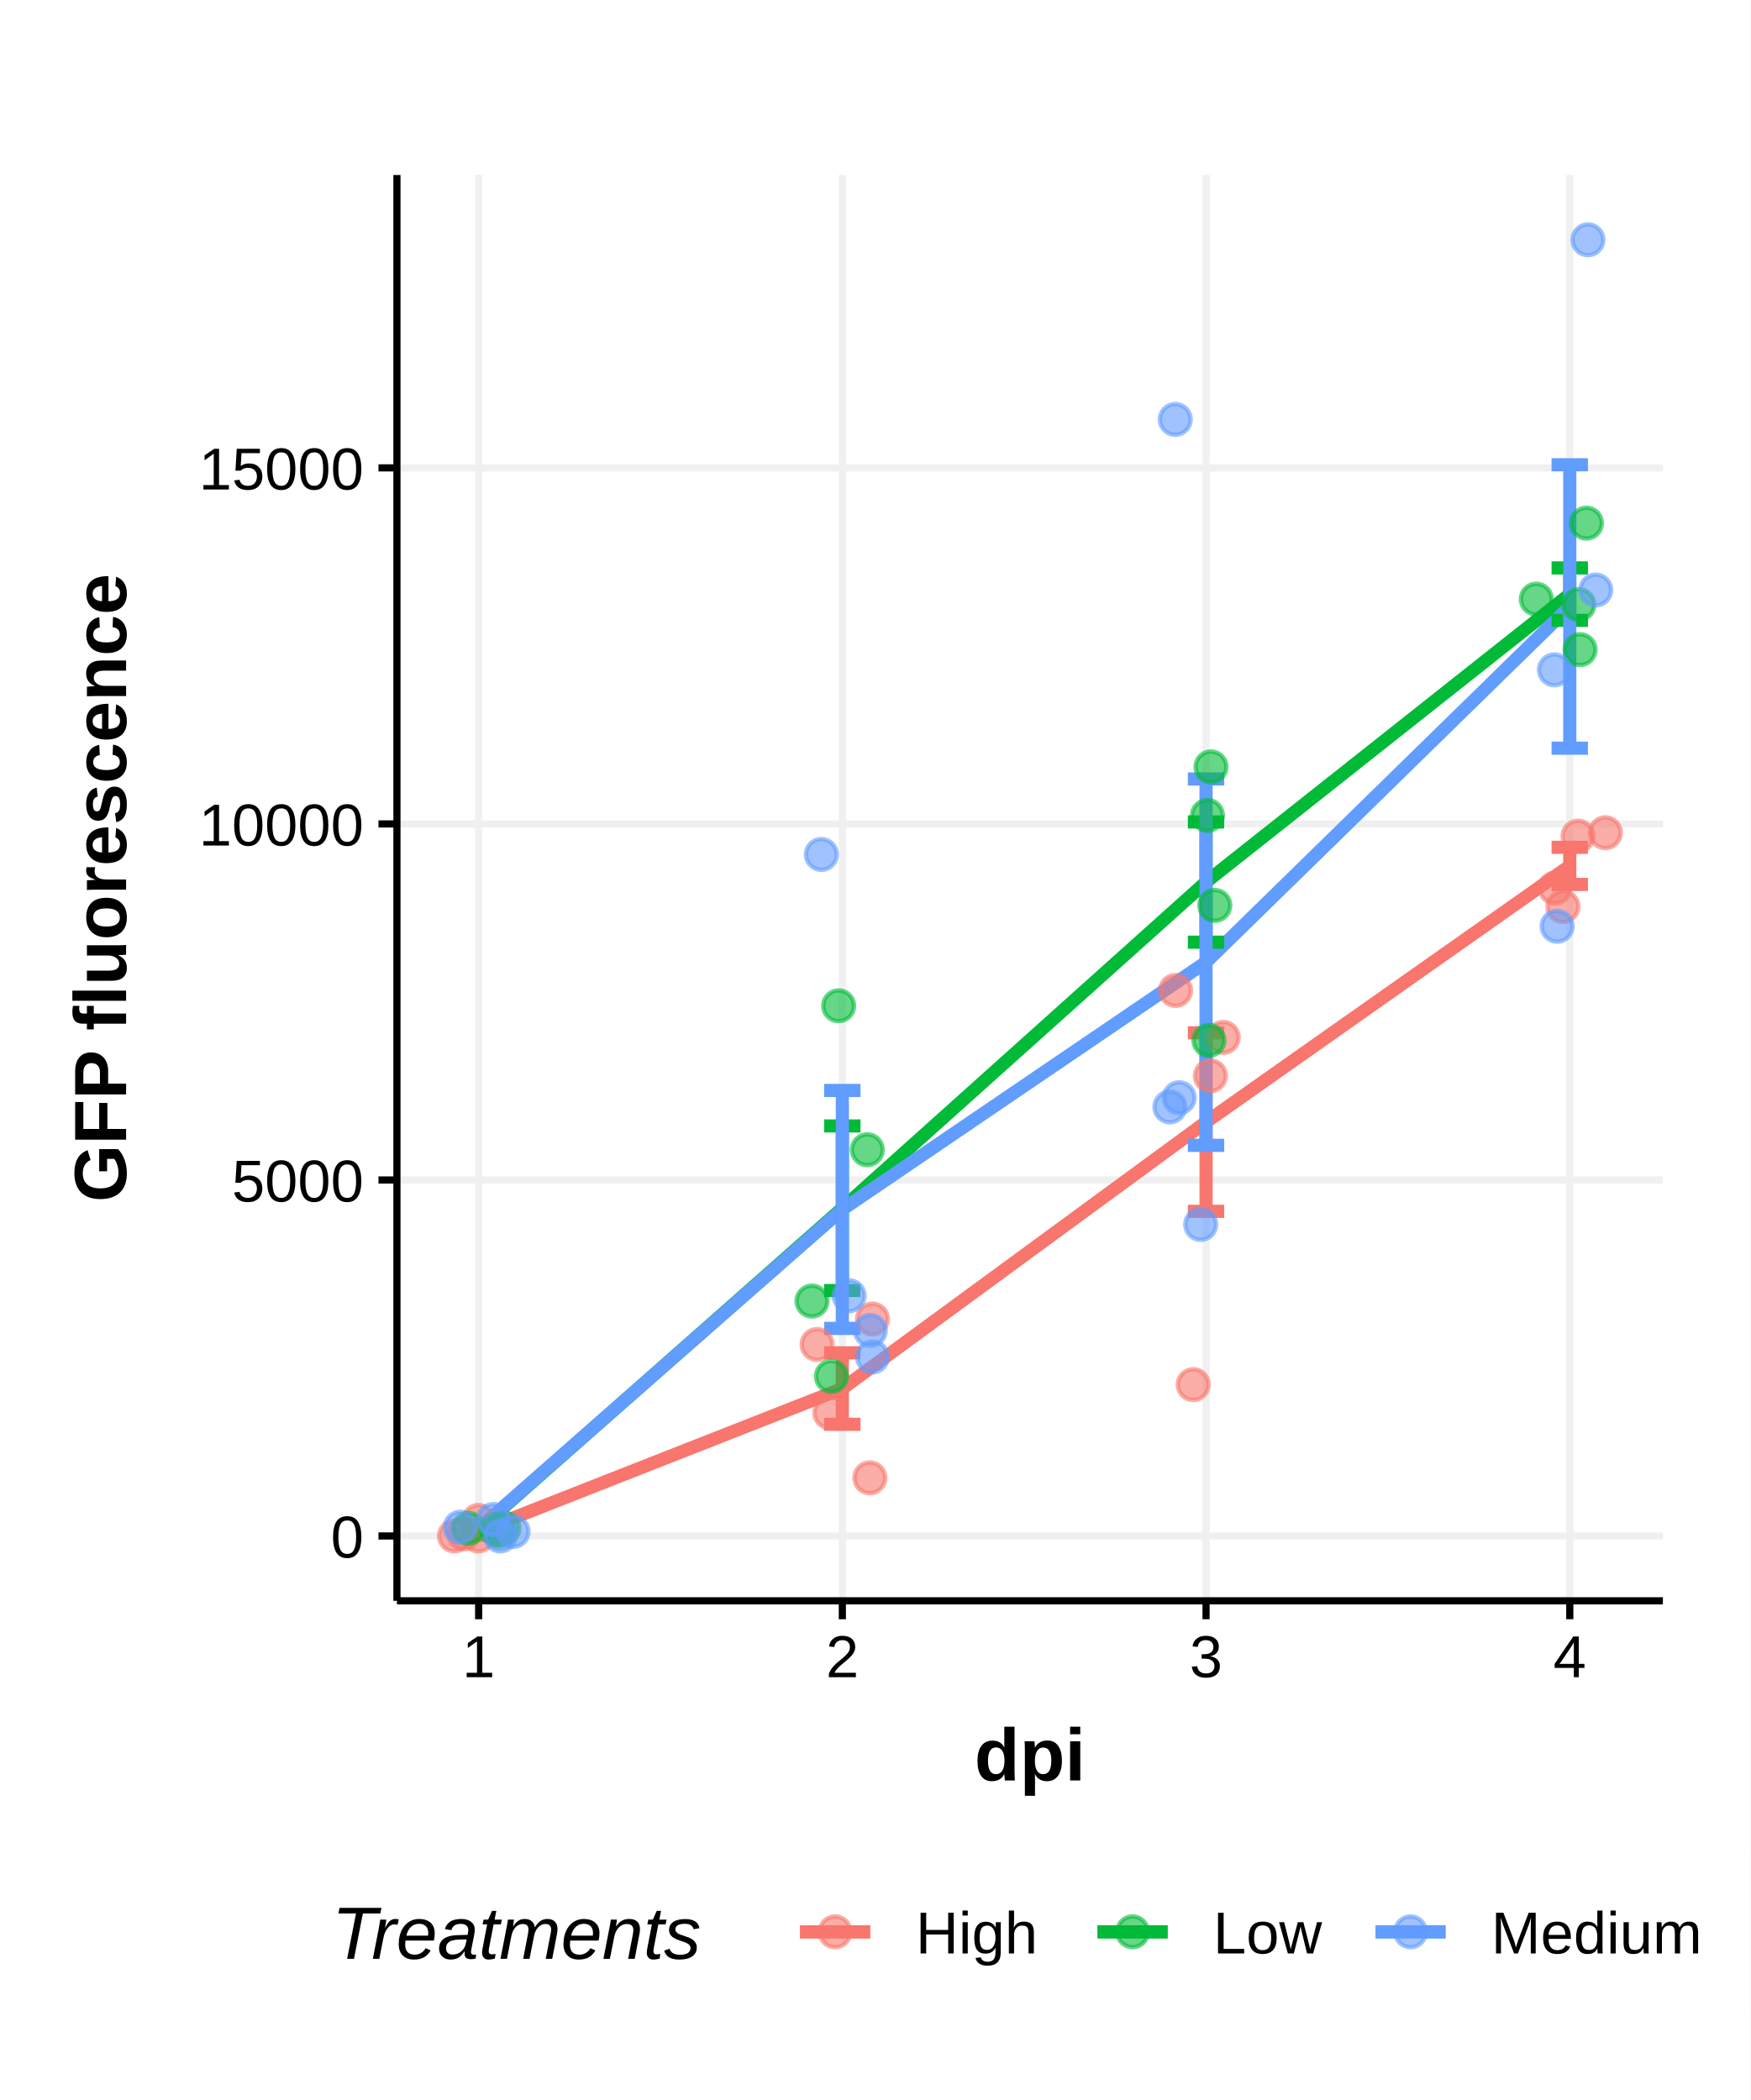
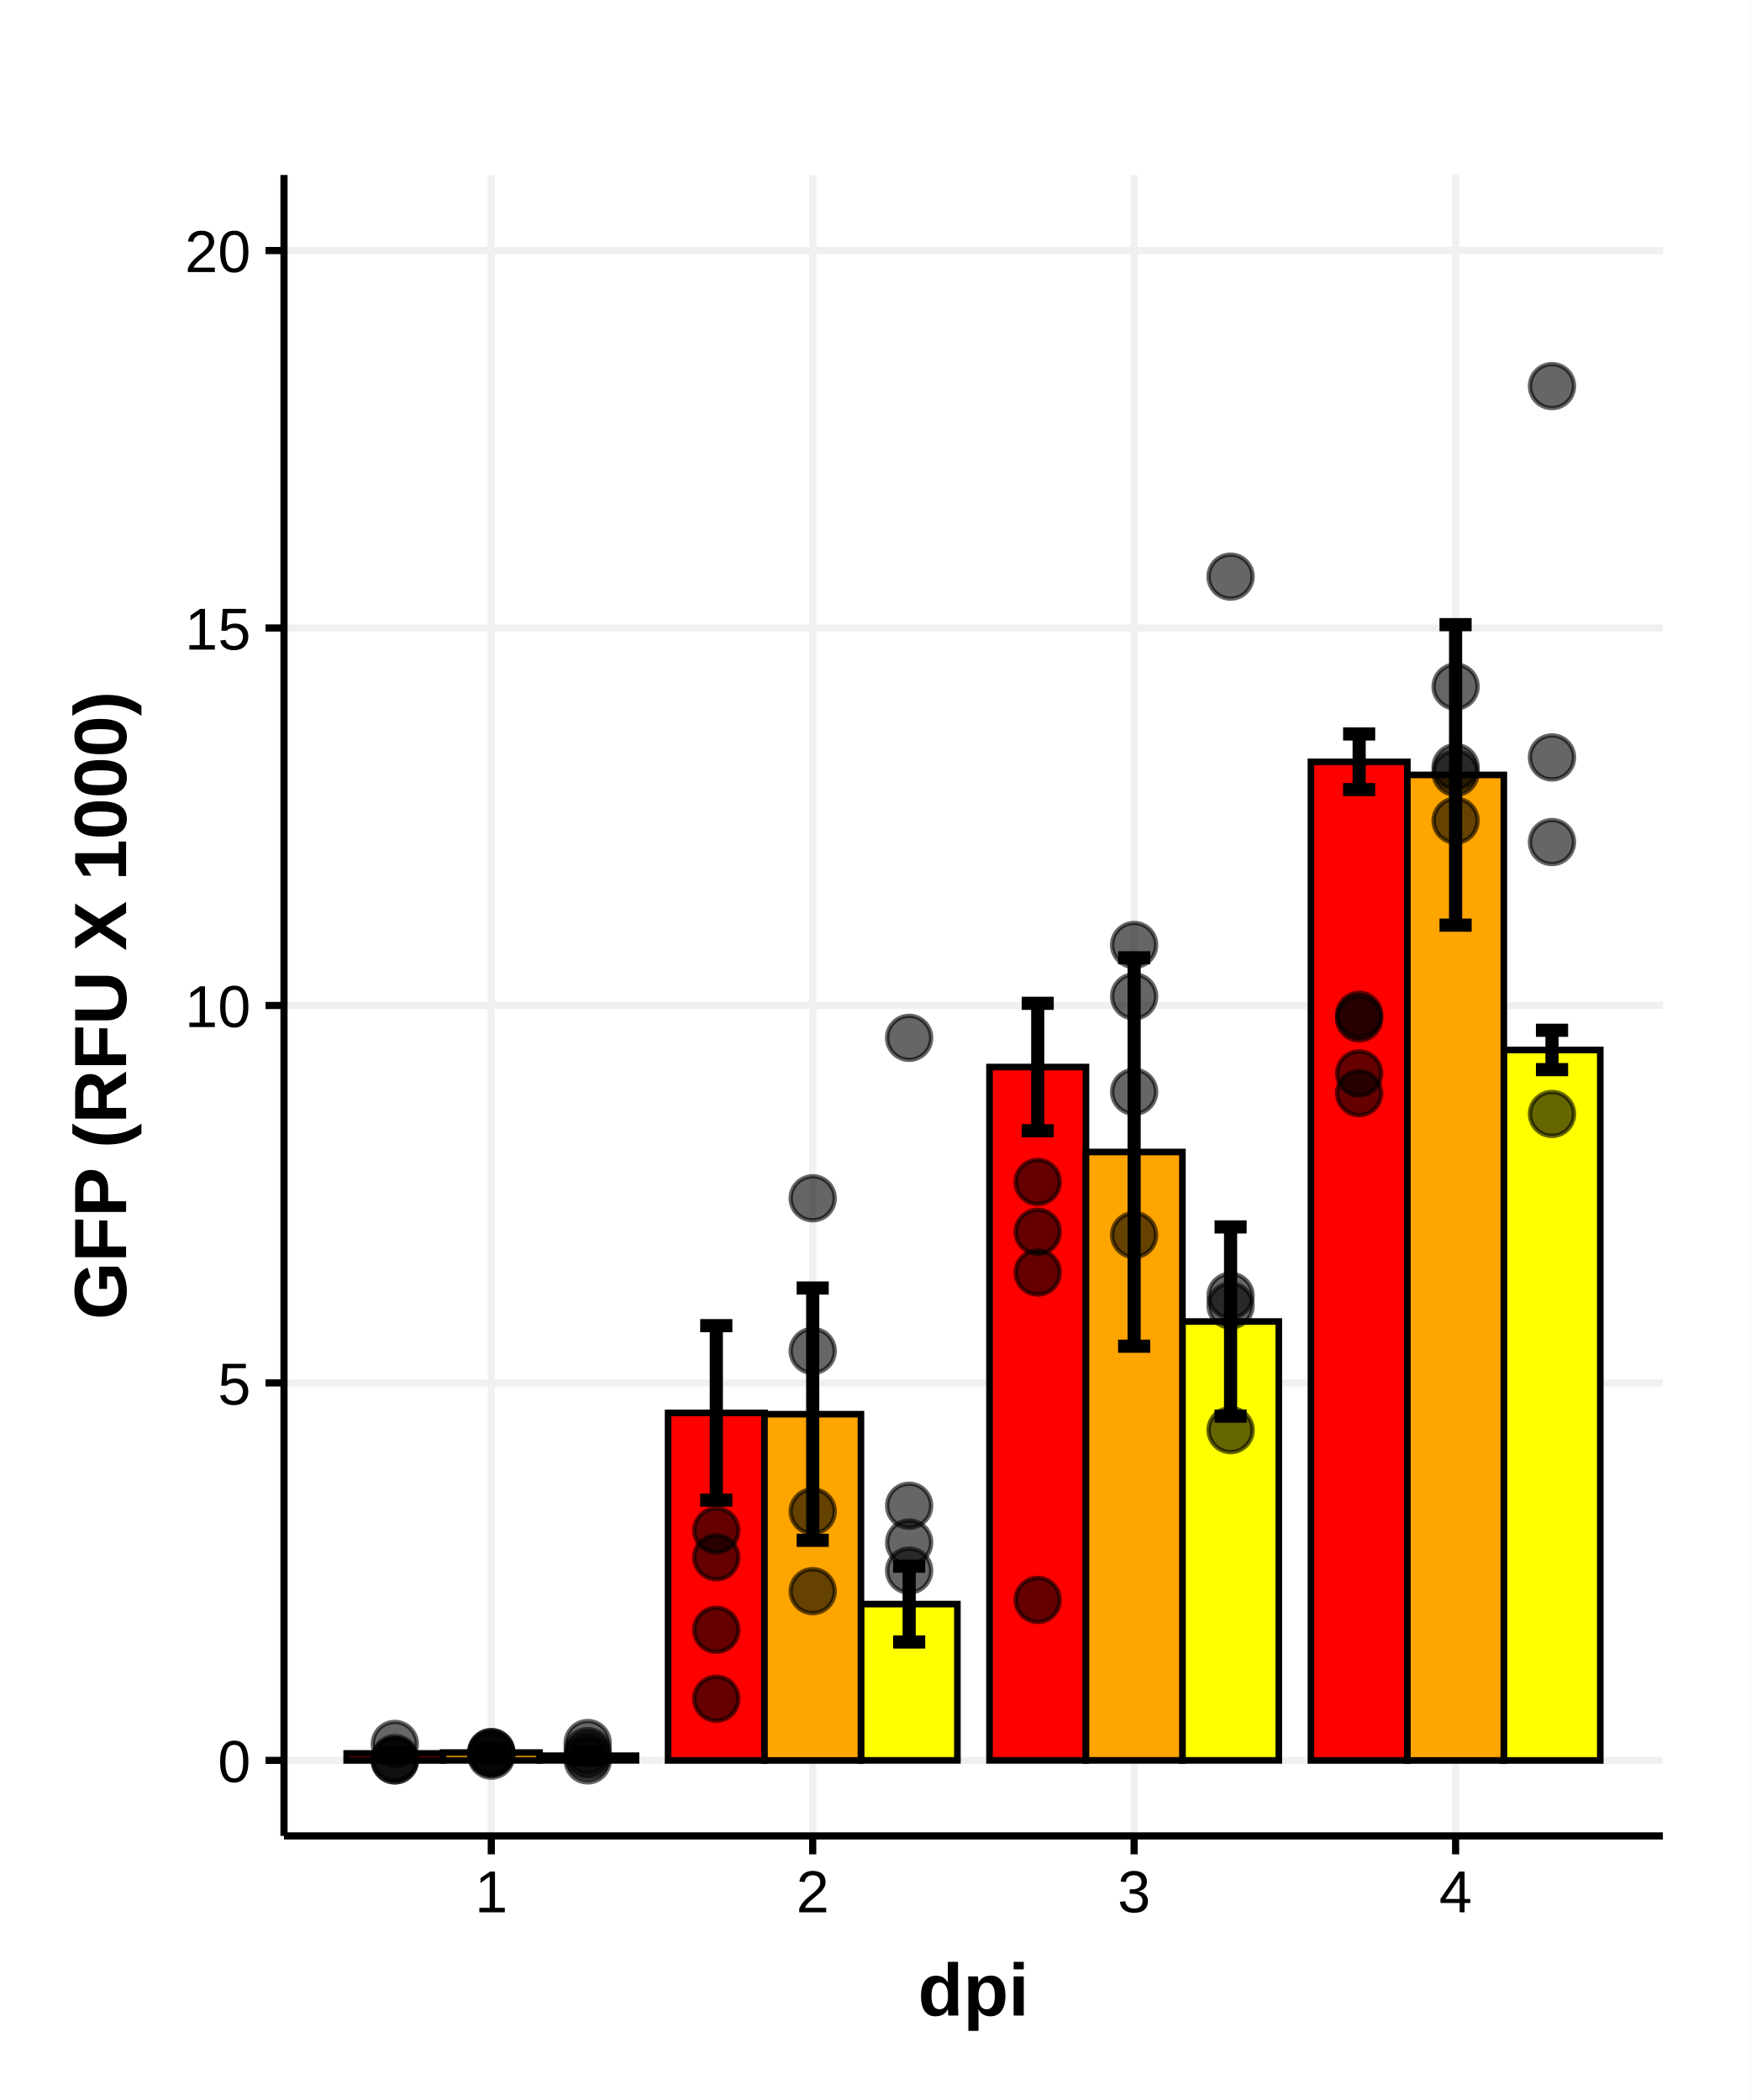
<svg xmlns="http://www.w3.org/2000/svg" class="svglite" width="283.46pt" height="340.16pt" viewBox="0 0 283.46 340.16">
  <defs>
    <style type="text/css">
    .svglite line, .svglite polyline, .svglite polygon, .svglite path, .svglite rect, .svglite circle {
      fill: none;
      stroke: #000000;
      stroke-linecap: round;
      stroke-linejoin: round;
      stroke-miterlimit: 10.00;
    }
  </style>
  </defs>
  <rect width="100%" height="100%" style="stroke: none; fill: #FFFFFF;" />
  <defs>
    <clipPath id="cpMC4wMHwyODMuNDZ8MC4wMHwzNDAuMTY=">
      <rect x="0.00" y="0.00" width="283.46" height="340.16" />
    </clipPath>
  </defs>
  <g clip-path="url(#cpMC4wMHwyODMuNDZ8MC4wMHwzNDAuMTY=)">
    <rect x="0.00" y="0.00" width="283.46" height="340.16" style="stroke-width: 1.16; stroke: none; fill: #FFFFFF;" />
  </g>
  <defs>
-     <clipPath id="cpNjQuMjh8MjY5LjI5fDI4LjM1fDI1OS4zMA==">
-       <rect x="64.28" y="28.35" width="205.01" height="230.95" />
+     <clipPath id="cpNDUuOTl8MjY5LjI5fDI4LjM1fDI5Ny4zOA==">
+       <rect x="45.99" y="28.35" width="223.31" height="269.04" />
    </clipPath>
  </defs>
-   <g clip-path="url(#cpNjQuMjh8MjY5LjI5fDI4LjM1fDI1OS4zMA==)">
-     <rect x="64.28" y="28.35" width="205.01" height="230.95" style="stroke-width: 1.16; stroke: none; fill: #FFFFFF;" />
-     <polyline points="64.28,248.80 269.29,248.80 " style="stroke-width: 1.16; stroke: #F0F0F0; stroke-linecap: butt;" />
-     <polyline points="64.28,191.13 269.29,191.13 " style="stroke-width: 1.16; stroke: #F0F0F0; stroke-linecap: butt;" />
-     <polyline points="64.28,133.46 269.29,133.46 " style="stroke-width: 1.16; stroke: #F0F0F0; stroke-linecap: butt;" />
-     <polyline points="64.28,75.79 269.29,75.79 " style="stroke-width: 1.16; stroke: #F0F0F0; stroke-linecap: butt;" />
-     <polyline points="77.51,259.30 77.51,28.35 " style="stroke-width: 1.16; stroke: #F0F0F0; stroke-linecap: butt;" />
-     <polyline points="136.41,259.30 136.41,28.35 " style="stroke-width: 1.16; stroke: #F0F0F0; stroke-linecap: butt;" />
-     <polyline points="195.31,259.30 195.31,28.35 " style="stroke-width: 1.16; stroke: #F0F0F0; stroke-linecap: butt;" />
-     <polyline points="254.21,259.30 254.21,28.35 " style="stroke-width: 1.16; stroke: #F0F0F0; stroke-linecap: butt;" />
-     <polyline points="77.51,248.08 136.41,224.92 195.31,181.75 254.21,140.26 " style="stroke-width: 2.13; stroke: #F8766D; stroke-linecap: butt;" />
-     <polyline points="77.51,247.73 136.41,195.71 195.31,142.87 254.21,96.24 " style="stroke-width: 2.13; stroke: #00BA38; stroke-linecap: butt;" />
-     <polyline points="77.51,247.60 136.41,195.90 195.31,155.85 254.21,98.24 " style="stroke-width: 2.13; stroke: #619CFF; stroke-linecap: butt;" />
-     <polyline points="74.57,247.47 80.46,247.47 " style="stroke-width: 2.13; stroke: #F8766D; stroke-linecap: butt;" />
-     <polyline points="77.51,247.47 77.51,248.69 " style="stroke-width: 2.13; stroke: #F8766D; stroke-linecap: butt;" />
-     <polyline points="74.57,248.69 80.46,248.69 " style="stroke-width: 2.13; stroke: #F8766D; stroke-linecap: butt;" />
-     <polyline points="133.46,219.13 139.35,219.13 " style="stroke-width: 2.13; stroke: #F8766D; stroke-linecap: butt;" />
-     <polyline points="136.41,219.13 136.41,230.71 " style="stroke-width: 2.13; stroke: #F8766D; stroke-linecap: butt;" />
-     <polyline points="133.46,230.71 139.35,230.71 " style="stroke-width: 2.13; stroke: #F8766D; stroke-linecap: butt;" />
-     <polyline points="192.36,167.30 198.25,167.30 " style="stroke-width: 2.13; stroke: #F8766D; stroke-linecap: butt;" />
-     <polyline points="195.31,167.30 195.31,196.21 " style="stroke-width: 2.13; stroke: #F8766D; stroke-linecap: butt;" />
-     <polyline points="192.36,196.21 198.25,196.21 " style="stroke-width: 2.13; stroke: #F8766D; stroke-linecap: butt;" />
-     <polyline points="251.26,137.25 257.15,137.25 " style="stroke-width: 2.13; stroke: #F8766D; stroke-linecap: butt;" />
-     <polyline points="254.21,137.25 254.21,143.26 " style="stroke-width: 2.13; stroke: #F8766D; stroke-linecap: butt;" />
-     <polyline points="251.26,143.26 257.15,143.26 " style="stroke-width: 2.13; stroke: #F8766D; stroke-linecap: butt;" />
-     <polyline points="74.57,247.60 80.46,247.60 " style="stroke-width: 2.13; stroke: #00BA38; stroke-linecap: butt;" />
-     <polyline points="77.51,247.60 77.51,247.86 " style="stroke-width: 2.13; stroke: #00BA38; stroke-linecap: butt;" />
-     <polyline points="74.57,247.86 80.46,247.86 " style="stroke-width: 2.13; stroke: #00BA38; stroke-linecap: butt;" />
-     <polyline points="133.46,182.38 139.35,182.38 " style="stroke-width: 2.13; stroke: #00BA38; stroke-linecap: butt;" />
-     <polyline points="136.41,182.38 136.41,209.04 " style="stroke-width: 2.13; stroke: #00BA38; stroke-linecap: butt;" />
-     <polyline points="133.46,209.04 139.35,209.04 " style="stroke-width: 2.13; stroke: #00BA38; stroke-linecap: butt;" />
-     <polyline points="192.36,133.14 198.25,133.14 " style="stroke-width: 2.13; stroke: #00BA38; stroke-linecap: butt;" />
-     <polyline points="195.31,133.14 195.31,152.61 " style="stroke-width: 2.13; stroke: #00BA38; stroke-linecap: butt;" />
-     <polyline points="192.36,152.61 198.25,152.61 " style="stroke-width: 2.13; stroke: #00BA38; stroke-linecap: butt;" />
-     <polyline points="251.26,91.99 257.15,91.99 " style="stroke-width: 2.13; stroke: #00BA38; stroke-linecap: butt;" />
-     <polyline points="254.21,91.99 254.21,100.48 " style="stroke-width: 2.13; stroke: #00BA38; stroke-linecap: butt;" />
-     <polyline points="251.26,100.48 257.15,100.48 " style="stroke-width: 2.13; stroke: #00BA38; stroke-linecap: butt;" />
-     <polyline points="74.57,247.03 80.46,247.03 " style="stroke-width: 2.13; stroke: #619CFF; stroke-linecap: butt;" />
-     <polyline points="77.51,247.03 77.51,248.17 " style="stroke-width: 2.13; stroke: #619CFF; stroke-linecap: butt;" />
-     <polyline points="74.57,248.17 80.46,248.17 " style="stroke-width: 2.13; stroke: #619CFF; stroke-linecap: butt;" />
-     <polyline points="133.46,176.63 139.35,176.63 " style="stroke-width: 2.13; stroke: #619CFF; stroke-linecap: butt;" />
-     <polyline points="136.41,176.63 136.41,215.18 " style="stroke-width: 2.13; stroke: #619CFF; stroke-linecap: butt;" />
-     <polyline points="133.46,215.18 139.35,215.18 " style="stroke-width: 2.13; stroke: #619CFF; stroke-linecap: butt;" />
-     <polyline points="192.36,126.18 198.25,126.18 " style="stroke-width: 2.13; stroke: #619CFF; stroke-linecap: butt;" />
-     <polyline points="195.31,126.18 195.31,185.52 " style="stroke-width: 2.13; stroke: #619CFF; stroke-linecap: butt;" />
-     <polyline points="192.36,185.52 198.25,185.52 " style="stroke-width: 2.13; stroke: #619CFF; stroke-linecap: butt;" />
-     <polyline points="251.26,75.28 257.15,75.28 " style="stroke-width: 2.13; stroke: #619CFF; stroke-linecap: butt;" />
-     <polyline points="254.21,75.28 254.21,121.19 " style="stroke-width: 2.13; stroke: #619CFF; stroke-linecap: butt;" />
-     <polyline points="251.26,121.19 257.15,121.19 " style="stroke-width: 2.13; stroke: #619CFF; stroke-linecap: butt;" />
-     <circle cx="73.60" cy="248.80" r="2.49" style="stroke-width: 0.71; stroke: #F8766D; stroke-opacity: 0.60; fill: #F8766D; fill-opacity: 0.60;" />
-     <circle cx="141.29" cy="213.66" r="2.49" style="stroke-width: 0.71; stroke: #F8766D; stroke-opacity: 0.60; fill: #F8766D; fill-opacity: 0.60;" />
-     <circle cx="198.09" cy="168.04" r="2.49" style="stroke-width: 0.71; stroke: #F8766D; stroke-opacity: 0.60; fill: #F8766D; fill-opacity: 0.60;" />
-     <circle cx="259.97" cy="134.89" r="2.49" style="stroke-width: 0.71; stroke: #F8766D; stroke-opacity: 0.60; fill: #F8766D; fill-opacity: 0.60;" />
-     <circle cx="75.09" cy="248.46" r="2.49" style="stroke-width: 0.71; stroke: #F8766D; stroke-opacity: 0.60; fill: #F8766D; fill-opacity: 0.60;" />
-     <circle cx="134.38" cy="228.85" r="2.49" style="stroke-width: 0.71; stroke: #F8766D; stroke-opacity: 0.60; fill: #F8766D; fill-opacity: 0.60;" />
-     <circle cx="196.01" cy="174.26" r="2.49" style="stroke-width: 0.71; stroke: #F8766D; stroke-opacity: 0.60; fill: #F8766D; fill-opacity: 0.60;" />
-     <circle cx="251.81" cy="143.84" r="2.49" style="stroke-width: 0.71; stroke: #F8766D; stroke-opacity: 0.60; fill: #F8766D; fill-opacity: 0.60;" />
-     <circle cx="77.47" cy="248.80" r="2.49" style="stroke-width: 0.71; stroke: #F8766D; stroke-opacity: 0.60; fill: #F8766D; fill-opacity: 0.60;" />
-     <circle cx="140.86" cy="239.38" r="2.49" style="stroke-width: 0.71; stroke: #F8766D; stroke-opacity: 0.60; fill: #F8766D; fill-opacity: 0.60;" />
-     <circle cx="193.23" cy="224.28" r="2.49" style="stroke-width: 0.71; stroke: #F8766D; stroke-opacity: 0.60; fill: #F8766D; fill-opacity: 0.60;" />
-     <circle cx="255.55" cy="135.44" r="2.49" style="stroke-width: 0.71; stroke: #F8766D; stroke-opacity: 0.60; fill: #F8766D; fill-opacity: 0.60;" />
-     <circle cx="77.49" cy="246.28" r="2.49" style="stroke-width: 0.71; stroke: #F8766D; stroke-opacity: 0.60; fill: #F8766D; fill-opacity: 0.60;" />
-     <circle cx="132.32" cy="217.78" r="2.49" style="stroke-width: 0.71; stroke: #F8766D; stroke-opacity: 0.60; fill: #F8766D; fill-opacity: 0.60;" />
-     <circle cx="190.37" cy="160.43" r="2.49" style="stroke-width: 0.71; stroke: #F8766D; stroke-opacity: 0.60; fill: #F8766D; fill-opacity: 0.60;" />
-     <circle cx="253.10" cy="146.86" r="2.49" style="stroke-width: 0.71; stroke: #F8766D; stroke-opacity: 0.60; fill: #F8766D; fill-opacity: 0.60;" />
-     <circle cx="75.86" cy="247.55" r="2.49" style="stroke-width: 0.71; stroke: #00BA38; stroke-opacity: 0.60; fill: #00BA38; fill-opacity: 0.60;" />
-     <circle cx="131.49" cy="210.75" r="2.49" style="stroke-width: 0.71; stroke: #00BA38; stroke-opacity: 0.60; fill: #00BA38; fill-opacity: 0.60;" />
-     <circle cx="196.11" cy="124.22" r="2.49" style="stroke-width: 0.71; stroke: #00BA38; stroke-opacity: 0.60; fill: #00BA38; fill-opacity: 0.60;" />
-     <circle cx="255.88" cy="105.23" r="2.49" style="stroke-width: 0.71; stroke: #00BA38; stroke-opacity: 0.60; fill: #00BA38; fill-opacity: 0.60;" />
-     <circle cx="80.88" cy="248.08" r="2.49" style="stroke-width: 0.71; stroke: #00BA38; stroke-opacity: 0.60; fill: #00BA38; fill-opacity: 0.60;" />
-     <circle cx="135.81" cy="162.92" r="2.49" style="stroke-width: 0.71; stroke: #00BA38; stroke-opacity: 0.60; fill: #00BA38; fill-opacity: 0.60;" />
-     <circle cx="196.73" cy="146.66" r="2.49" style="stroke-width: 0.71; stroke: #00BA38; stroke-opacity: 0.60; fill: #00BA38; fill-opacity: 0.60;" />
-     <circle cx="255.69" cy="97.93" r="2.49" style="stroke-width: 0.71; stroke: #00BA38; stroke-opacity: 0.60; fill: #00BA38; fill-opacity: 0.60;" />
-     <circle cx="81.64" cy="247.52" r="2.49" style="stroke-width: 0.71; stroke: #00BA38; stroke-opacity: 0.60; fill: #00BA38; fill-opacity: 0.60;" />
-     <circle cx="134.64" cy="222.94" r="2.49" style="stroke-width: 0.71; stroke: #00BA38; stroke-opacity: 0.60; fill: #00BA38; fill-opacity: 0.60;" />
-     <circle cx="195.77" cy="168.53" r="2.49" style="stroke-width: 0.71; stroke: #00BA38; stroke-opacity: 0.60; fill: #00BA38; fill-opacity: 0.60;" />
-     <circle cx="248.79" cy="97.05" r="2.49" style="stroke-width: 0.71; stroke: #00BA38; stroke-opacity: 0.60; fill: #00BA38; fill-opacity: 0.60;" />
-     <circle cx="80.39" cy="247.77" r="2.49" style="stroke-width: 0.71; stroke: #00BA38; stroke-opacity: 0.60; fill: #00BA38; fill-opacity: 0.60;" />
-     <circle cx="140.45" cy="186.24" r="2.49" style="stroke-width: 0.71; stroke: #00BA38; stroke-opacity: 0.60; fill: #00BA38; fill-opacity: 0.60;" />
-     <circle cx="195.53" cy="132.08" r="2.49" style="stroke-width: 0.71; stroke: #00BA38; stroke-opacity: 0.60; fill: #00BA38; fill-opacity: 0.60;" />
-     <circle cx="256.91" cy="84.74" r="2.49" style="stroke-width: 0.71; stroke: #00BA38; stroke-opacity: 0.60; fill: #00BA38; fill-opacity: 0.60;" />
-     <circle cx="74.53" cy="247.38" r="2.49" style="stroke-width: 0.71; stroke: #619CFF; stroke-opacity: 0.60; fill: #619CFF; fill-opacity: 0.60;" />
-     <circle cx="141.30" cy="219.80" r="2.49" style="stroke-width: 0.71; stroke: #619CFF; stroke-opacity: 0.60; fill: #619CFF; fill-opacity: 0.60;" />
-     <circle cx="189.45" cy="179.30" r="2.49" style="stroke-width: 0.71; stroke: #619CFF; stroke-opacity: 0.60; fill: #619CFF; fill-opacity: 0.60;" />
-     <circle cx="257.15" cy="38.84" r="2.49" style="stroke-width: 0.71; stroke: #619CFF; stroke-opacity: 0.60; fill: #619CFF; fill-opacity: 0.60;" />
-     <circle cx="81.02" cy="248.80" r="2.49" style="stroke-width: 0.71; stroke: #619CFF; stroke-opacity: 0.60; fill: #619CFF; fill-opacity: 0.60;" />
-     <circle cx="137.51" cy="209.89" r="2.49" style="stroke-width: 0.71; stroke: #619CFF; stroke-opacity: 0.60; fill: #619CFF; fill-opacity: 0.60;" />
-     <circle cx="194.44" cy="198.34" r="2.49" style="stroke-width: 0.71; stroke: #619CFF; stroke-opacity: 0.60; fill: #619CFF; fill-opacity: 0.60;" />
-     <circle cx="258.41" cy="95.57" r="2.49" style="stroke-width: 0.71; stroke: #619CFF; stroke-opacity: 0.60; fill: #619CFF; fill-opacity: 0.60;" />
-     <circle cx="79.89" cy="246.14" r="2.49" style="stroke-width: 0.71; stroke: #619CFF; stroke-opacity: 0.60; fill: #619CFF; fill-opacity: 0.60;" />
-     <circle cx="133.01" cy="138.41" r="2.49" style="stroke-width: 0.71; stroke: #619CFF; stroke-opacity: 0.60; fill: #619CFF; fill-opacity: 0.60;" />
-     <circle cx="190.32" cy="67.94" r="2.49" style="stroke-width: 0.71; stroke: #619CFF; stroke-opacity: 0.60; fill: #619CFF; fill-opacity: 0.60;" />
-     <circle cx="252.16" cy="150.04" r="2.49" style="stroke-width: 0.71; stroke: #619CFF; stroke-opacity: 0.60; fill: #619CFF; fill-opacity: 0.60;" />
-     <circle cx="83.09" cy="248.08" r="2.49" style="stroke-width: 0.71; stroke: #619CFF; stroke-opacity: 0.60; fill: #619CFF; fill-opacity: 0.60;" />
-     <circle cx="140.94" cy="215.51" r="2.49" style="stroke-width: 0.71; stroke: #619CFF; stroke-opacity: 0.60; fill: #619CFF; fill-opacity: 0.60;" />
-     <circle cx="190.96" cy="177.81" r="2.49" style="stroke-width: 0.71; stroke: #619CFF; stroke-opacity: 0.60; fill: #619CFF; fill-opacity: 0.60;" />
-     <circle cx="251.72" cy="108.50" r="2.49" style="stroke-width: 0.71; stroke: #619CFF; stroke-opacity: 0.60; fill: #619CFF; fill-opacity: 0.60;" />
-     <rect x="64.28" y="28.35" width="205.01" height="230.95" style="stroke-width: 1.16; stroke: none;" />
+   <g clip-path="url(#cpNDUuOTl8MjY5LjI5fDI4LjM1fDI5Ny4zOA==)">
+     <rect x="45.99" y="28.35" width="223.31" height="269.04" style="stroke-width: 1.16; stroke: none; fill: #FFFFFF;" />
+     <polyline points="45.99,285.15 269.29,285.15 " style="stroke-width: 1.16; stroke: #F0F0F0; stroke-linecap: butt;" />
+     <polyline points="45.99,224.01 269.29,224.01 " style="stroke-width: 1.16; stroke: #F0F0F0; stroke-linecap: butt;" />
+     <polyline points="45.99,162.87 269.29,162.87 " style="stroke-width: 1.16; stroke: #F0F0F0; stroke-linecap: butt;" />
+     <polyline points="45.99,101.72 269.29,101.72 " style="stroke-width: 1.16; stroke: #F0F0F0; stroke-linecap: butt;" />
+     <polyline points="45.99,40.58 269.29,40.58 " style="stroke-width: 1.16; stroke: #F0F0F0; stroke-linecap: butt;" />
+     <polyline points="79.56,297.38 79.56,28.35 " style="stroke-width: 1.16; stroke: #F0F0F0; stroke-linecap: butt;" />
+     <polyline points="131.61,297.38 131.61,28.35 " style="stroke-width: 1.16; stroke: #F0F0F0; stroke-linecap: butt;" />
+     <polyline points="183.66,297.38 183.66,28.35 " style="stroke-width: 1.16; stroke: #F0F0F0; stroke-linecap: butt;" />
+     <polyline points="235.72,297.38 235.72,28.35 " style="stroke-width: 1.16; stroke: #F0F0F0; stroke-linecap: butt;" />
+     <rect x="87.37" y="284.39" width="15.62" height="0.76" style="stroke-width: 1.07; stroke-linecap: square; stroke-linejoin: miter; fill: #FFFF00;" />
+     <rect x="139.42" y="259.83" width="15.62" height="25.32" style="stroke-width: 1.07; stroke-linecap: square; stroke-linejoin: miter; fill: #FFFF00;" />
+     <rect x="191.47" y="214.06" width="15.62" height="71.09" style="stroke-width: 1.07; stroke-linecap: square; stroke-linejoin: miter; fill: #FFFF00;" />
+     <rect x="243.53" y="170.07" width="15.62" height="115.09" style="stroke-width: 1.07; stroke-linecap: square; stroke-linejoin: miter; fill: #FFFF00;" />
+     <rect x="56.14" y="284.02" width="15.62" height="1.14" style="stroke-width: 1.07; stroke-linecap: square; stroke-linejoin: miter; fill: #FF0000;" />
+     <rect x="108.19" y="228.87" width="15.62" height="56.29" style="stroke-width: 1.07; stroke-linecap: square; stroke-linejoin: miter; fill: #FF0000;" />
+     <rect x="160.24" y="172.84" width="15.62" height="112.31" style="stroke-width: 1.07; stroke-linecap: square; stroke-linejoin: miter; fill: #FF0000;" />
+     <rect x="212.29" y="123.40" width="15.62" height="161.76" style="stroke-width: 1.07; stroke-linecap: square; stroke-linejoin: miter; fill: #FF0000;" />
+     <rect x="71.75" y="283.88" width="15.62" height="1.27" style="stroke-width: 1.07; stroke-linecap: square; stroke-linejoin: miter; fill: #FFA500;" />
+     <rect x="123.80" y="229.07" width="15.62" height="56.09" style="stroke-width: 1.07; stroke-linecap: square; stroke-linejoin: miter; fill: #FFA500;" />
+     <rect x="175.86" y="186.60" width="15.62" height="98.55" style="stroke-width: 1.07; stroke-linecap: square; stroke-linejoin: miter; fill: #FFA500;" />
+     <rect x="227.91" y="125.52" width="15.62" height="159.64" style="stroke-width: 1.07; stroke-linecap: square; stroke-linejoin: miter; fill: #FFA500;" />
+     <polyline points="92.57,283.75 97.78,283.75 " style="stroke-width: 2.13; stroke-linecap: butt;" />
+     <polyline points="95.17,283.75 95.17,285.04 " style="stroke-width: 2.13; stroke-linecap: butt;" />
+     <polyline points="92.57,285.04 97.78,285.04 " style="stroke-width: 2.13; stroke-linecap: butt;" />
+     <polyline points="144.63,253.69 149.83,253.69 " style="stroke-width: 2.13; stroke-linecap: butt;" />
+     <polyline points="147.23,253.69 147.23,265.97 " style="stroke-width: 2.13; stroke-linecap: butt;" />
+     <polyline points="144.63,265.97 149.83,265.97 " style="stroke-width: 2.13; stroke-linecap: butt;" />
+     <polyline points="196.68,198.74 201.88,198.74 " style="stroke-width: 2.13; stroke-linecap: butt;" />
+     <polyline points="199.28,198.74 199.28,229.39 " style="stroke-width: 2.13; stroke-linecap: butt;" />
+     <polyline points="196.68,229.39 201.88,229.39 " style="stroke-width: 2.13; stroke-linecap: butt;" />
+     <polyline points="248.73,166.88 253.94,166.88 " style="stroke-width: 2.13; stroke-linecap: butt;" />
+     <polyline points="251.33,166.88 251.33,173.26 " style="stroke-width: 2.13; stroke-linecap: butt;" />
+     <polyline points="248.73,173.26 253.94,173.26 " style="stroke-width: 2.13; stroke-linecap: butt;" />
+     <polyline points="61.34,283.88 66.55,283.88 " style="stroke-width: 2.13; stroke-linecap: butt;" />
+     <polyline points="63.94,283.88 63.94,284.15 " style="stroke-width: 2.13; stroke-linecap: butt;" />
+     <polyline points="61.34,284.15 66.55,284.15 " style="stroke-width: 2.13; stroke-linecap: butt;" />
+     <polyline points="113.39,214.73 118.60,214.73 " style="stroke-width: 2.13; stroke-linecap: butt;" />
+     <polyline points="116.00,214.73 116.00,243.00 " style="stroke-width: 2.13; stroke-linecap: butt;" />
+     <polyline points="113.39,243.00 118.60,243.00 " style="stroke-width: 2.13; stroke-linecap: butt;" />
+     <polyline points="165.45,162.52 170.65,162.52 " style="stroke-width: 2.13; stroke-linecap: butt;" />
+     <polyline points="168.05,162.52 168.05,183.16 " style="stroke-width: 2.13; stroke-linecap: butt;" />
+     <polyline points="165.45,183.16 170.65,183.16 " style="stroke-width: 2.13; stroke-linecap: butt;" />
+     <polyline points="217.50,118.89 222.70,118.89 " style="stroke-width: 2.13; stroke-linecap: butt;" />
+     <polyline points="220.10,118.89 220.10,127.90 " style="stroke-width: 2.13; stroke-linecap: butt;" />
+     <polyline points="217.50,127.90 222.70,127.90 " style="stroke-width: 2.13; stroke-linecap: butt;" />
+     <polyline points="76.96,283.28 82.16,283.28 " style="stroke-width: 2.13; stroke-linecap: butt;" />
+     <polyline points="79.56,283.28 79.56,284.48 " style="stroke-width: 2.13; stroke-linecap: butt;" />
+     <polyline points="76.96,284.48 82.16,284.48 " style="stroke-width: 2.13; stroke-linecap: butt;" />
+     <polyline points="129.01,208.64 134.21,208.64 " style="stroke-width: 2.13; stroke-linecap: butt;" />
+     <polyline points="131.61,208.64 131.61,249.50 " style="stroke-width: 2.13; stroke-linecap: butt;" />
+     <polyline points="129.01,249.50 134.21,249.50 " style="stroke-width: 2.13; stroke-linecap: butt;" />
+     <polyline points="181.06,155.14 186.27,155.14 " style="stroke-width: 2.13; stroke-linecap: butt;" />
+     <polyline points="183.66,155.14 183.66,218.06 " style="stroke-width: 2.13; stroke-linecap: butt;" />
+     <polyline points="181.06,218.06 186.27,218.06 " style="stroke-width: 2.13; stroke-linecap: butt;" />
+     <polyline points="233.11,101.18 238.32,101.18 " style="stroke-width: 2.13; stroke-linecap: butt;" />
+     <polyline points="235.72,101.18 235.72,149.86 " style="stroke-width: 2.13; stroke-linecap: butt;" />
+     <polyline points="233.11,149.86 238.32,149.86 " style="stroke-width: 2.13; stroke-linecap: butt;" />
+     <circle cx="63.94" cy="285.15" r="3.56" style="stroke-width: 0.71; stroke: #000000; stroke-opacity: 0.60; fill: #000000; fill-opacity: 0.60;" />
+     <circle cx="116.00" cy="247.90" r="3.56" style="stroke-width: 0.71; stroke: #000000; stroke-opacity: 0.60; fill: #000000; fill-opacity: 0.60;" />
+     <circle cx="168.05" cy="199.53" r="3.56" style="stroke-width: 0.71; stroke: #000000; stroke-opacity: 0.60; fill: #000000; fill-opacity: 0.60;" />
+     <circle cx="220.10" cy="164.38" r="3.56" style="stroke-width: 0.71; stroke: #000000; stroke-opacity: 0.60; fill: #000000; fill-opacity: 0.60;" />
+     <circle cx="63.94" cy="284.79" r="3.56" style="stroke-width: 0.71; stroke: #000000; stroke-opacity: 0.60; fill: #000000; fill-opacity: 0.60;" />
+     <circle cx="116.00" cy="264.00" r="3.56" style="stroke-width: 0.71; stroke: #000000; stroke-opacity: 0.60; fill: #000000; fill-opacity: 0.60;" />
+     <circle cx="168.05" cy="206.12" r="3.56" style="stroke-width: 0.71; stroke: #000000; stroke-opacity: 0.60; fill: #000000; fill-opacity: 0.60;" />
+     <circle cx="220.10" cy="173.87" r="3.56" style="stroke-width: 0.71; stroke: #000000; stroke-opacity: 0.60; fill: #000000; fill-opacity: 0.60;" />
+     <circle cx="63.94" cy="285.15" r="3.56" style="stroke-width: 0.71; stroke: #000000; stroke-opacity: 0.60; fill: #000000; fill-opacity: 0.60;" />
+     <circle cx="116.00" cy="275.16" r="3.56" style="stroke-width: 0.71; stroke: #000000; stroke-opacity: 0.60; fill: #000000; fill-opacity: 0.60;" />
+     <circle cx="168.05" cy="259.16" r="3.56" style="stroke-width: 0.71; stroke: #000000; stroke-opacity: 0.60; fill: #000000; fill-opacity: 0.60;" />
+     <circle cx="220.10" cy="164.96" r="3.56" style="stroke-width: 0.71; stroke: #000000; stroke-opacity: 0.60; fill: #000000; fill-opacity: 0.60;" />
+     <circle cx="63.94" cy="282.48" r="3.56" style="stroke-width: 0.71; stroke: #000000; stroke-opacity: 0.60; fill: #000000; fill-opacity: 0.60;" />
+     <circle cx="116.00" cy="252.26" r="3.56" style="stroke-width: 0.71; stroke: #000000; stroke-opacity: 0.60; fill: #000000; fill-opacity: 0.60;" />
+     <circle cx="168.05" cy="191.46" r="3.56" style="stroke-width: 0.71; stroke: #000000; stroke-opacity: 0.60; fill: #000000; fill-opacity: 0.60;" />
+     <circle cx="220.10" cy="177.07" r="3.56" style="stroke-width: 0.71; stroke: #000000; stroke-opacity: 0.60; fill: #000000; fill-opacity: 0.60;" />
+     <circle cx="79.56" cy="283.83" r="3.56" style="stroke-width: 0.71; stroke: #000000; stroke-opacity: 0.60; fill: #000000; fill-opacity: 0.60;" />
+     <circle cx="131.61" cy="244.81" r="3.56" style="stroke-width: 0.71; stroke: #000000; stroke-opacity: 0.60; fill: #000000; fill-opacity: 0.60;" />
+     <circle cx="183.66" cy="153.07" r="3.56" style="stroke-width: 0.71; stroke: #000000; stroke-opacity: 0.60; fill: #000000; fill-opacity: 0.60;" />
+     <circle cx="235.72" cy="132.93" r="3.56" style="stroke-width: 0.71; stroke: #000000; stroke-opacity: 0.60; fill: #000000; fill-opacity: 0.60;" />
+     <circle cx="79.56" cy="284.38" r="3.56" style="stroke-width: 0.71; stroke: #000000; stroke-opacity: 0.60; fill: #000000; fill-opacity: 0.60;" />
+     <circle cx="131.61" cy="194.10" r="3.56" style="stroke-width: 0.71; stroke: #000000; stroke-opacity: 0.60; fill: #000000; fill-opacity: 0.60;" />
+     <circle cx="183.66" cy="176.86" r="3.56" style="stroke-width: 0.71; stroke: #000000; stroke-opacity: 0.60; fill: #000000; fill-opacity: 0.60;" />
+     <circle cx="235.72" cy="125.19" r="3.56" style="stroke-width: 0.71; stroke: #000000; stroke-opacity: 0.60; fill: #000000; fill-opacity: 0.60;" />
+     <circle cx="79.56" cy="283.80" r="3.56" style="stroke-width: 0.71; stroke: #000000; stroke-opacity: 0.60; fill: #000000; fill-opacity: 0.60;" />
+     <circle cx="131.61" cy="257.74" r="3.56" style="stroke-width: 0.71; stroke: #000000; stroke-opacity: 0.60; fill: #000000; fill-opacity: 0.60;" />
+     <circle cx="183.66" cy="200.05" r="3.56" style="stroke-width: 0.71; stroke: #000000; stroke-opacity: 0.60; fill: #000000; fill-opacity: 0.60;" />
+     <circle cx="235.72" cy="124.25" r="3.56" style="stroke-width: 0.71; stroke: #000000; stroke-opacity: 0.60; fill: #000000; fill-opacity: 0.60;" />
+     <circle cx="79.56" cy="284.07" r="3.56" style="stroke-width: 0.71; stroke: #000000; stroke-opacity: 0.60; fill: #000000; fill-opacity: 0.60;" />
+     <circle cx="131.61" cy="218.82" r="3.56" style="stroke-width: 0.71; stroke: #000000; stroke-opacity: 0.60; fill: #000000; fill-opacity: 0.60;" />
+     <circle cx="183.66" cy="161.40" r="3.56" style="stroke-width: 0.71; stroke: #000000; stroke-opacity: 0.60; fill: #000000; fill-opacity: 0.60;" />
+     <circle cx="235.72" cy="111.21" r="3.56" style="stroke-width: 0.71; stroke: #000000; stroke-opacity: 0.60; fill: #000000; fill-opacity: 0.60;" />
+     <circle cx="95.17" cy="283.65" r="3.56" style="stroke-width: 0.71; stroke: #000000; stroke-opacity: 0.60; fill: #000000; fill-opacity: 0.60;" />
+     <circle cx="147.23" cy="254.41" r="3.56" style="stroke-width: 0.71; stroke: #000000; stroke-opacity: 0.60; fill: #000000; fill-opacity: 0.60;" />
+     <circle cx="199.28" cy="211.47" r="3.56" style="stroke-width: 0.71; stroke: #000000; stroke-opacity: 0.60; fill: #000000; fill-opacity: 0.60;" />
+     <circle cx="251.33" cy="62.54" r="3.56" style="stroke-width: 0.71; stroke: #000000; stroke-opacity: 0.60; fill: #000000; fill-opacity: 0.60;" />
+     <circle cx="95.17" cy="285.15" r="3.56" style="stroke-width: 0.71; stroke: #000000; stroke-opacity: 0.60; fill: #000000; fill-opacity: 0.60;" />
+     <circle cx="147.23" cy="243.90" r="3.56" style="stroke-width: 0.71; stroke: #000000; stroke-opacity: 0.60; fill: #000000; fill-opacity: 0.60;" />
+     <circle cx="199.28" cy="231.65" r="3.56" style="stroke-width: 0.71; stroke: #000000; stroke-opacity: 0.60; fill: #000000; fill-opacity: 0.60;" />
+     <circle cx="251.33" cy="122.69" r="3.56" style="stroke-width: 0.71; stroke: #000000; stroke-opacity: 0.60; fill: #000000; fill-opacity: 0.60;" />
+     <circle cx="95.17" cy="282.34" r="3.56" style="stroke-width: 0.71; stroke: #000000; stroke-opacity: 0.60; fill: #000000; fill-opacity: 0.60;" />
+     <circle cx="147.23" cy="168.11" r="3.56" style="stroke-width: 0.71; stroke: #000000; stroke-opacity: 0.60; fill: #000000; fill-opacity: 0.60;" />
+     <circle cx="199.28" cy="93.40" r="3.56" style="stroke-width: 0.71; stroke: #000000; stroke-opacity: 0.60; fill: #000000; fill-opacity: 0.60;" />
+     <circle cx="251.33" cy="180.44" r="3.56" style="stroke-width: 0.71; stroke: #000000; stroke-opacity: 0.60; fill: #000000; fill-opacity: 0.60;" />
+     <circle cx="95.17" cy="284.39" r="3.56" style="stroke-width: 0.71; stroke: #000000; stroke-opacity: 0.60; fill: #000000; fill-opacity: 0.60;" />
+     <circle cx="147.23" cy="249.86" r="3.56" style="stroke-width: 0.71; stroke: #000000; stroke-opacity: 0.60; fill: #000000; fill-opacity: 0.60;" />
+     <circle cx="199.28" cy="209.89" r="3.56" style="stroke-width: 0.71; stroke: #000000; stroke-opacity: 0.60; fill: #000000; fill-opacity: 0.60;" />
+     <circle cx="251.33" cy="136.40" r="3.56" style="stroke-width: 0.71; stroke: #000000; stroke-opacity: 0.60; fill: #000000; fill-opacity: 0.60;" />
+     <rect x="45.99" y="28.35" width="223.31" height="269.04" style="stroke-width: 1.16; stroke: none;" />
  </g>
  <g clip-path="url(#cpMC4wMHwyODMuNDZ8MC4wMHwzNDAuMTY=)">
-     <polyline points="64.28,259.30 64.28,28.35 " style="stroke-width: 1.16; stroke-linecap: butt;" />
-     <text x="58.90" y="252.30" text-anchor="end" style="font-size: 9.60px; font-family: Liberation Sans;" textLength="6.10px" lengthAdjust="spacingAndGlyphs">0</text>
-     <text x="58.90" y="194.63" text-anchor="end" style="font-size: 9.60px; font-family: Liberation Sans;" textLength="24.39px" lengthAdjust="spacingAndGlyphs">5000</text>
-     <text x="58.90" y="136.96" text-anchor="end" style="font-size: 9.60px; font-family: Liberation Sans;" textLength="30.49px" lengthAdjust="spacingAndGlyphs">10000</text>
-     <text x="58.90" y="79.29" text-anchor="end" style="font-size: 9.60px; font-family: Liberation Sans;" textLength="30.49px" lengthAdjust="spacingAndGlyphs">15000</text>
-     <polyline points="61.29,248.80 64.28,248.80 " style="stroke-width: 1.16; stroke-linecap: butt;" />
-     <polyline points="61.29,191.13 64.28,191.13 " style="stroke-width: 1.16; stroke-linecap: butt;" />
-     <polyline points="61.29,133.46 64.28,133.46 " style="stroke-width: 1.16; stroke-linecap: butt;" />
-     <polyline points="61.29,75.79 64.28,75.79 " style="stroke-width: 1.16; stroke-linecap: butt;" />
-     <polyline points="64.28,259.30 269.29,259.30 " style="stroke-width: 1.16; stroke-linecap: butt;" />
-     <polyline points="77.51,262.29 77.51,259.30 " style="stroke-width: 1.16; stroke-linecap: butt;" />
-     <polyline points="136.41,262.29 136.41,259.30 " style="stroke-width: 1.16; stroke-linecap: butt;" />
-     <polyline points="195.31,262.29 195.31,259.30 " style="stroke-width: 1.16; stroke-linecap: butt;" />
-     <polyline points="254.21,262.29 254.21,259.30 " style="stroke-width: 1.16; stroke-linecap: butt;" />
-     <text x="77.51" y="271.67" text-anchor="middle" style="font-size: 9.60px; font-family: Liberation Sans;" textLength="6.10px" lengthAdjust="spacingAndGlyphs">1</text>
-     <text x="136.41" y="271.67" text-anchor="middle" style="font-size: 9.60px; font-family: Liberation Sans;" textLength="6.10px" lengthAdjust="spacingAndGlyphs">2</text>
-     <text x="195.31" y="271.67" text-anchor="middle" style="font-size: 9.60px; font-family: Liberation Sans;" textLength="6.10px" lengthAdjust="spacingAndGlyphs">3</text>
-     <text x="254.21" y="271.67" text-anchor="middle" style="font-size: 9.60px; font-family: Liberation Sans;" textLength="6.10px" lengthAdjust="spacingAndGlyphs">4</text>
-     <text x="166.79" y="288.40" text-anchor="middle" style="font-size: 12.00px; font-weight: bold; font-family: Liberation Sans;" textLength="21.29px" lengthAdjust="spacingAndGlyphs">dpi</text>
-     <text transform="translate(20.42,143.82) rotate(-90)" text-anchor="middle" style="font-size: 12.00px; font-weight: bold; font-family: Liberation Sans;" textLength="117.41px" lengthAdjust="spacingAndGlyphs">GFP fluorescence</text>
-     <rect x="47.75" y="299.86" width="238.07" height="26.13" style="stroke-width: 1.16; stroke: none; fill: #FFFFFF;" />
-     <text x="53.73" y="317.29" style="font-size: 12.00px; font-style: italic; font-family: Liberation Sans;" textLength="68.44px" lengthAdjust="spacingAndGlyphs">Treatments</text>
-     <rect x="128.15" y="305.83" width="14.17" height="14.17" style="stroke-width: 1.16; stroke: none; fill: #FFFFFF;" />
-     <line x1="129.57" y1="312.92" x2="140.91" y2="312.92" style="stroke-width: 2.13; stroke: #F8766D; stroke-linecap: butt;" />
-     <line x1="129.57" y1="312.92" x2="140.91" y2="312.92" style="stroke-width: 2.13; stroke: #F8766D; stroke-linecap: butt;" />
-     <circle cx="135.24" cy="312.92" r="2.49" style="stroke-width: 0.71; stroke: #F8766D; stroke-opacity: 0.60; fill: #F8766D; fill-opacity: 0.60;" />
-     <rect x="176.32" y="305.83" width="14.17" height="14.17" style="stroke-width: 1.16; stroke: none; fill: #FFFFFF;" />
-     <line x1="177.74" y1="312.92" x2="189.08" y2="312.92" style="stroke-width: 2.13; stroke: #00BA38; stroke-linecap: butt;" />
-     <line x1="177.74" y1="312.92" x2="189.08" y2="312.92" style="stroke-width: 2.13; stroke: #00BA38; stroke-linecap: butt;" />
-     <circle cx="183.41" cy="312.92" r="2.49" style="stroke-width: 0.71; stroke: #00BA38; stroke-opacity: 0.60; fill: #00BA38; fill-opacity: 0.60;" />
-     <rect x="221.34" y="305.83" width="14.17" height="14.17" style="stroke-width: 1.16; stroke: none; fill: #FFFFFF;" />
-     <line x1="222.76" y1="312.92" x2="234.09" y2="312.92" style="stroke-width: 2.13; stroke: #619CFF; stroke-linecap: butt;" />
-     <line x1="222.76" y1="312.92" x2="234.09" y2="312.92" style="stroke-width: 2.13; stroke: #619CFF; stroke-linecap: butt;" />
-     <circle cx="228.42" cy="312.92" r="2.49" style="stroke-width: 0.71; stroke: #619CFF; stroke-opacity: 0.60; fill: #619CFF; fill-opacity: 0.60;" />
-     <text x="148.30" y="316.42" style="font-size: 9.60px; font-family: Liberation Sans;" textLength="22.05px" lengthAdjust="spacingAndGlyphs">High</text>
-     <text x="196.47" y="316.42" style="font-size: 9.60px; font-family: Liberation Sans;" textLength="18.89px" lengthAdjust="spacingAndGlyphs">Low</text>
-     <text x="241.49" y="316.42" style="font-size: 9.60px; font-family: Liberation Sans;" textLength="38.35px" lengthAdjust="spacingAndGlyphs">Medium</text>
+     <polyline points="45.99,297.38 45.99,28.35 " style="stroke-width: 1.16; stroke-linecap: butt;" />
+     <text x="40.61" y="288.65" text-anchor="end" style="font-size: 9.60px; font-family: Liberation Sans;" textLength="6.10px" lengthAdjust="spacingAndGlyphs">0</text>
+     <text x="40.61" y="227.51" text-anchor="end" style="font-size: 9.60px; font-family: Liberation Sans;" textLength="6.10px" lengthAdjust="spacingAndGlyphs">5</text>
+     <text x="40.61" y="166.36" text-anchor="end" style="font-size: 9.60px; font-family: Liberation Sans;" textLength="12.20px" lengthAdjust="spacingAndGlyphs">10</text>
+     <text x="40.61" y="105.22" text-anchor="end" style="font-size: 9.60px; font-family: Liberation Sans;" textLength="12.20px" lengthAdjust="spacingAndGlyphs">15</text>
+     <text x="40.61" y="44.07" text-anchor="end" style="font-size: 9.60px; font-family: Liberation Sans;" textLength="12.20px" lengthAdjust="spacingAndGlyphs">20</text>
+     <polyline points="43.00,285.15 45.99,285.15 " style="stroke-width: 1.16; stroke-linecap: butt;" />
+     <polyline points="43.00,224.01 45.99,224.01 " style="stroke-width: 1.16; stroke-linecap: butt;" />
+     <polyline points="43.00,162.87 45.99,162.87 " style="stroke-width: 1.16; stroke-linecap: butt;" />
+     <polyline points="43.00,101.72 45.99,101.72 " style="stroke-width: 1.16; stroke-linecap: butt;" />
+     <polyline points="43.00,40.58 45.99,40.58 " style="stroke-width: 1.16; stroke-linecap: butt;" />
+     <polyline points="45.99,297.38 269.29,297.38 " style="stroke-width: 1.16; stroke-linecap: butt;" />
+     <polyline points="79.56,300.37 79.56,297.38 " style="stroke-width: 1.16; stroke-linecap: butt;" />
+     <polyline points="131.61,300.37 131.61,297.38 " style="stroke-width: 1.16; stroke-linecap: butt;" />
+     <polyline points="183.66,300.37 183.66,297.38 " style="stroke-width: 1.16; stroke-linecap: butt;" />
+     <polyline points="235.72,300.37 235.72,297.38 " style="stroke-width: 1.16; stroke-linecap: butt;" />
+     <text x="79.56" y="309.75" text-anchor="middle" style="font-size: 9.60px; font-family: Liberation Sans;" textLength="6.10px" lengthAdjust="spacingAndGlyphs">1</text>
+     <text x="131.61" y="309.75" text-anchor="middle" style="font-size: 9.60px; font-family: Liberation Sans;" textLength="6.10px" lengthAdjust="spacingAndGlyphs">2</text>
+     <text x="183.66" y="309.75" text-anchor="middle" style="font-size: 9.60px; font-family: Liberation Sans;" textLength="6.10px" lengthAdjust="spacingAndGlyphs">3</text>
+     <text x="235.72" y="309.75" text-anchor="middle" style="font-size: 9.60px; font-family: Liberation Sans;" textLength="6.10px" lengthAdjust="spacingAndGlyphs">4</text>
+     <text x="157.64" y="326.48" text-anchor="middle" style="font-size: 12.00px; font-weight: bold; font-family: Liberation Sans;" textLength="21.29px" lengthAdjust="spacingAndGlyphs">dpi</text>
+     <text transform="translate(20.42,162.87) rotate(-90)" text-anchor="middle" style="font-size: 12.00px; font-weight: bold; font-family: Liberation Sans;" textLength="120.20px" lengthAdjust="spacingAndGlyphs">GFP (RFU X 1000)</text>
  </g>
</svg>
